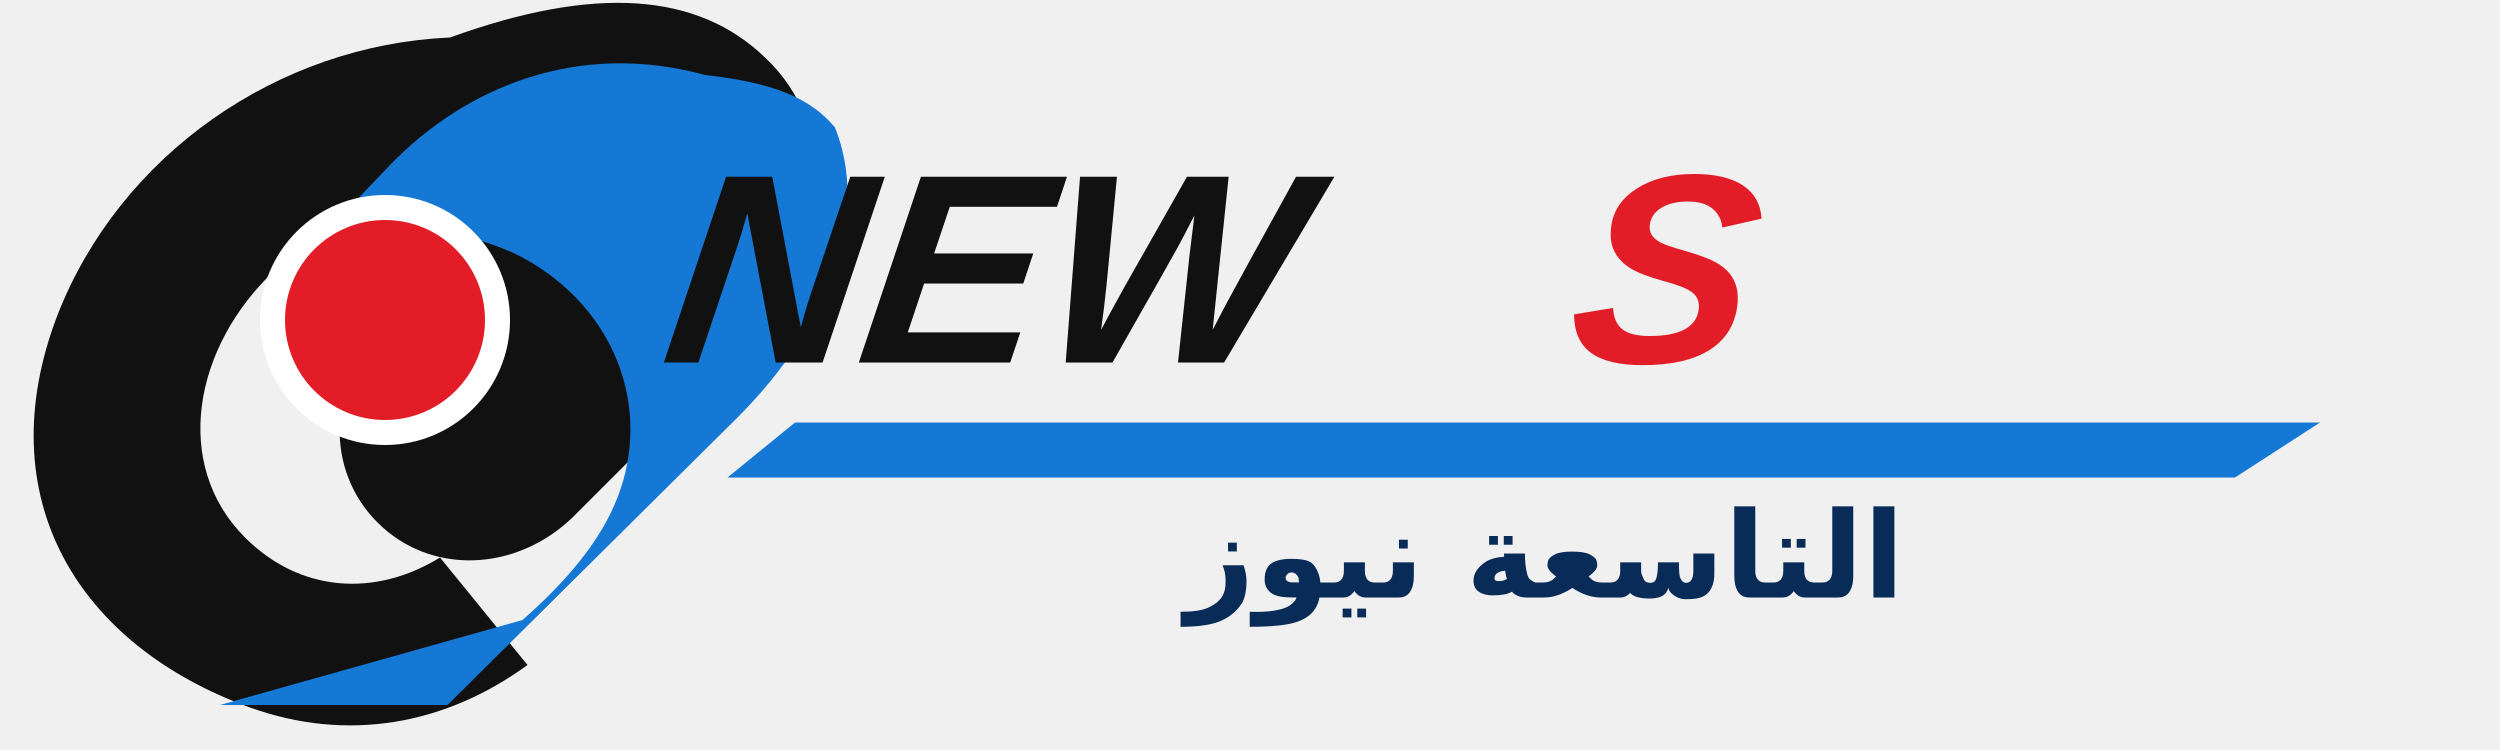
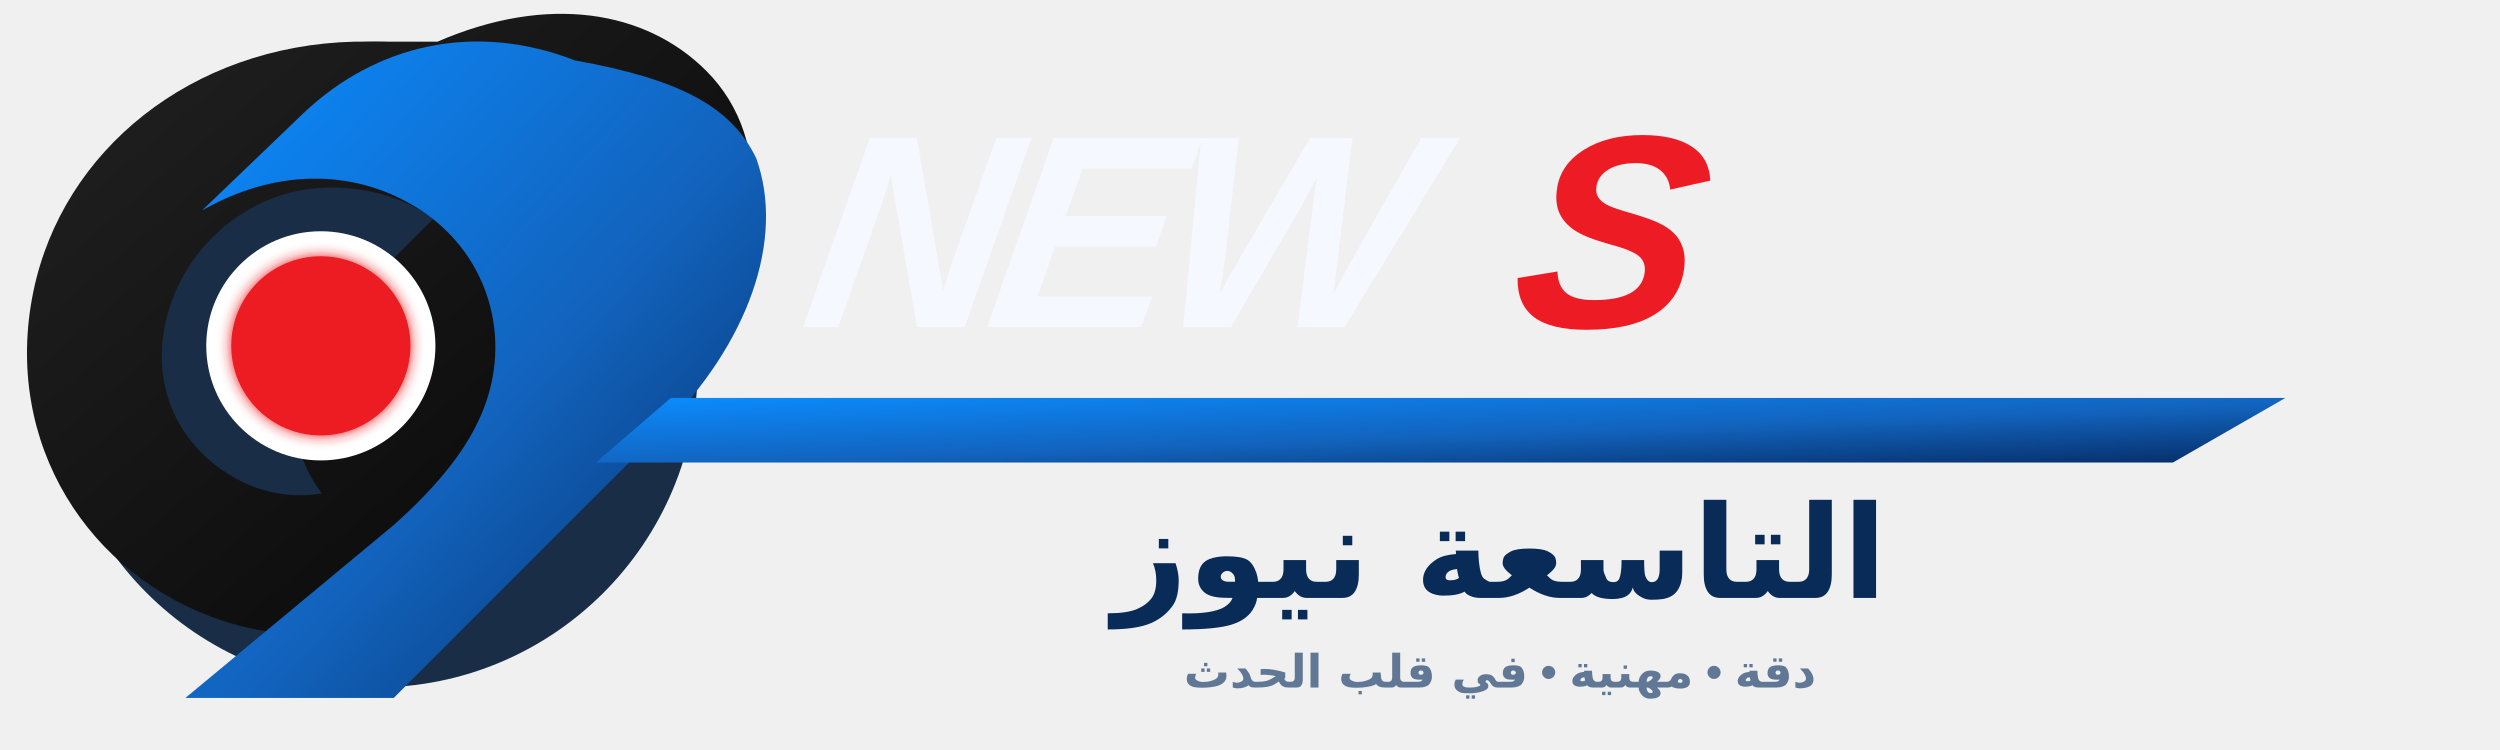
- <svg xmlns="http://www.w3.org/2000/svg" viewBox="0 0 1000 300" role="img" aria-labelledby="title desc">
+ <svg xmlns="http://www.w3.org/2000/svg" viewBox="0 0 1200 360" role="img" aria-labelledby="title desc">
+   <defs>
+     <linearGradient id="blue" x1="0" y1="0" x2="1" y2="1">
+       <stop offset="0" stop-color="#0b8cff" />
+       <stop offset=".55" stop-color="#1263bd" />
+       <stop offset="1" stop-color="#062d67" />
+     </linearGradient>
+     <linearGradient id="dark" x1="0" y1="0" x2="1" y2="1">
+       <stop offset="0" stop-color="#222" />
+       <stop offset="1" stop-color="#050505" />
+     </linearGradient>
+     <filter id="glow">
+       <feGaussianBlur stdDeviation="3" result="b" />
+       <feMerge>
+         <feMergeNode in="b" />
+         <feMergeNode in="SourceGraphic" />
+       </feMerge>
+     </filter>
+   </defs>
  <g>
-     <path d="M180 15C111 18 48 62 23 126c-28 73 8 132 77 157 39 14 78 7 111-17l-35-43c-26 16-56 14-78-8-29-29-21-76 12-107 25-24 56-32 89-22l-46 46c-22 22-23 56-2 77 21 21 55 20 78-2l70-70c35-35 37-86 7-114-27-26-68-29-126-8z" fill="#111" />
-     <path d="M282 30c-51-14-96 5-126 36l-40 42c31-18 64-20 93-5 37 20 52 60 38 96-7 18-21 34-38 49L88 282h91l116-115c37-37 53-81 39-116-10-12-25-18-52-21z" fill="#1478d4" />
-     <circle cx="154" cy="128" r="50" fill="#fff" />
-     <circle cx="154" cy="128" r="40" fill="#e21d27" />
-     <g transform="skewX(-8)">
-       <text x="410" y="145" text-anchor="middle" font-family="Arial,sans-serif" font-size="108" font-style="italic" font-weight="900" fill="#111">NEW</text>
-       <text x="682" y="145" text-anchor="middle" font-family="Arial,sans-serif" font-size="108" font-style="italic" font-weight="900" fill="#e21d27">S</text>
+     <circle cx="180" cy="175" r="155" fill="#071c38" opacity=".92" />
+     <path d="M170 20C92 22 30 72 16 140c-15 73 27 137 91 158 46 15 92 4 126-30l-43-49c-21 20-52 25-78 10-31-18-42-52-29-86 12-31 42-53 76-53 18 0 35 5 49 15l-48 48c-25 25-25 65 0 90 25 25 65 25 90 0l76-76c41-41 47-99 13-133-29-29-76-37-129-14z" fill="url(#dark)" />
+     <path d="M276 29c-49-19-96-7-130 25l-49 47c35-20 72-20 102-2 35 21 48 63 32 100-8 19-24 37-42 53L89 335h100l129-129c41-41 59-91 45-130-12-25-37-38-87-47z" fill="url(#blue)" />
+     <circle cx="154" cy="166" r="55" fill="#fff" />
+     <circle cx="154" cy="166" r="43" fill="#ed1c24" filter="url(#glow)" />
+     <g transform="skewX(-9)">
+       <text x="555" y="157" text-anchor="middle" font-family="Arial,sans-serif" font-size="132" font-style="italic" font-weight="900" letter-spacing="-7" fill="#f5f8ff">NEW</text>
+       <text x="792" y="157" text-anchor="middle" font-family="Arial,sans-serif" font-size="132" font-style="italic" font-weight="900" letter-spacing="-8" fill="#ed1c24">S</text>
    </g>
-     <path d="M318 169h610l-34 22H291z" fill="#1478d4" />
-     <text x="618" y="239" text-anchor="middle" direction="rtl" unicode-bidi="plaintext" font-family="Tahoma,Arial,sans-serif" font-size="48" font-weight="900" fill="#092b58">التاسعة نيوز</text>
+     <path d="M322 191h775l-54 31H286z" fill="url(#blue)" />
+     <text x="720" y="287" text-anchor="middle" direction="rtl" unicode-bidi="plaintext" font-family="Tahoma,Arial,sans-serif" font-size="62" font-weight="900" fill="#092b58">التاسعة نيوز</text>
+     <text x="720" y="330" text-anchor="middle" direction="rtl" unicode-bidi="plaintext" font-family="Tahoma,Arial,sans-serif" font-size="22" font-weight="700" fill="#607895">دقة • مهنية • في قلب الحدث</text>
  </g>
</svg>
